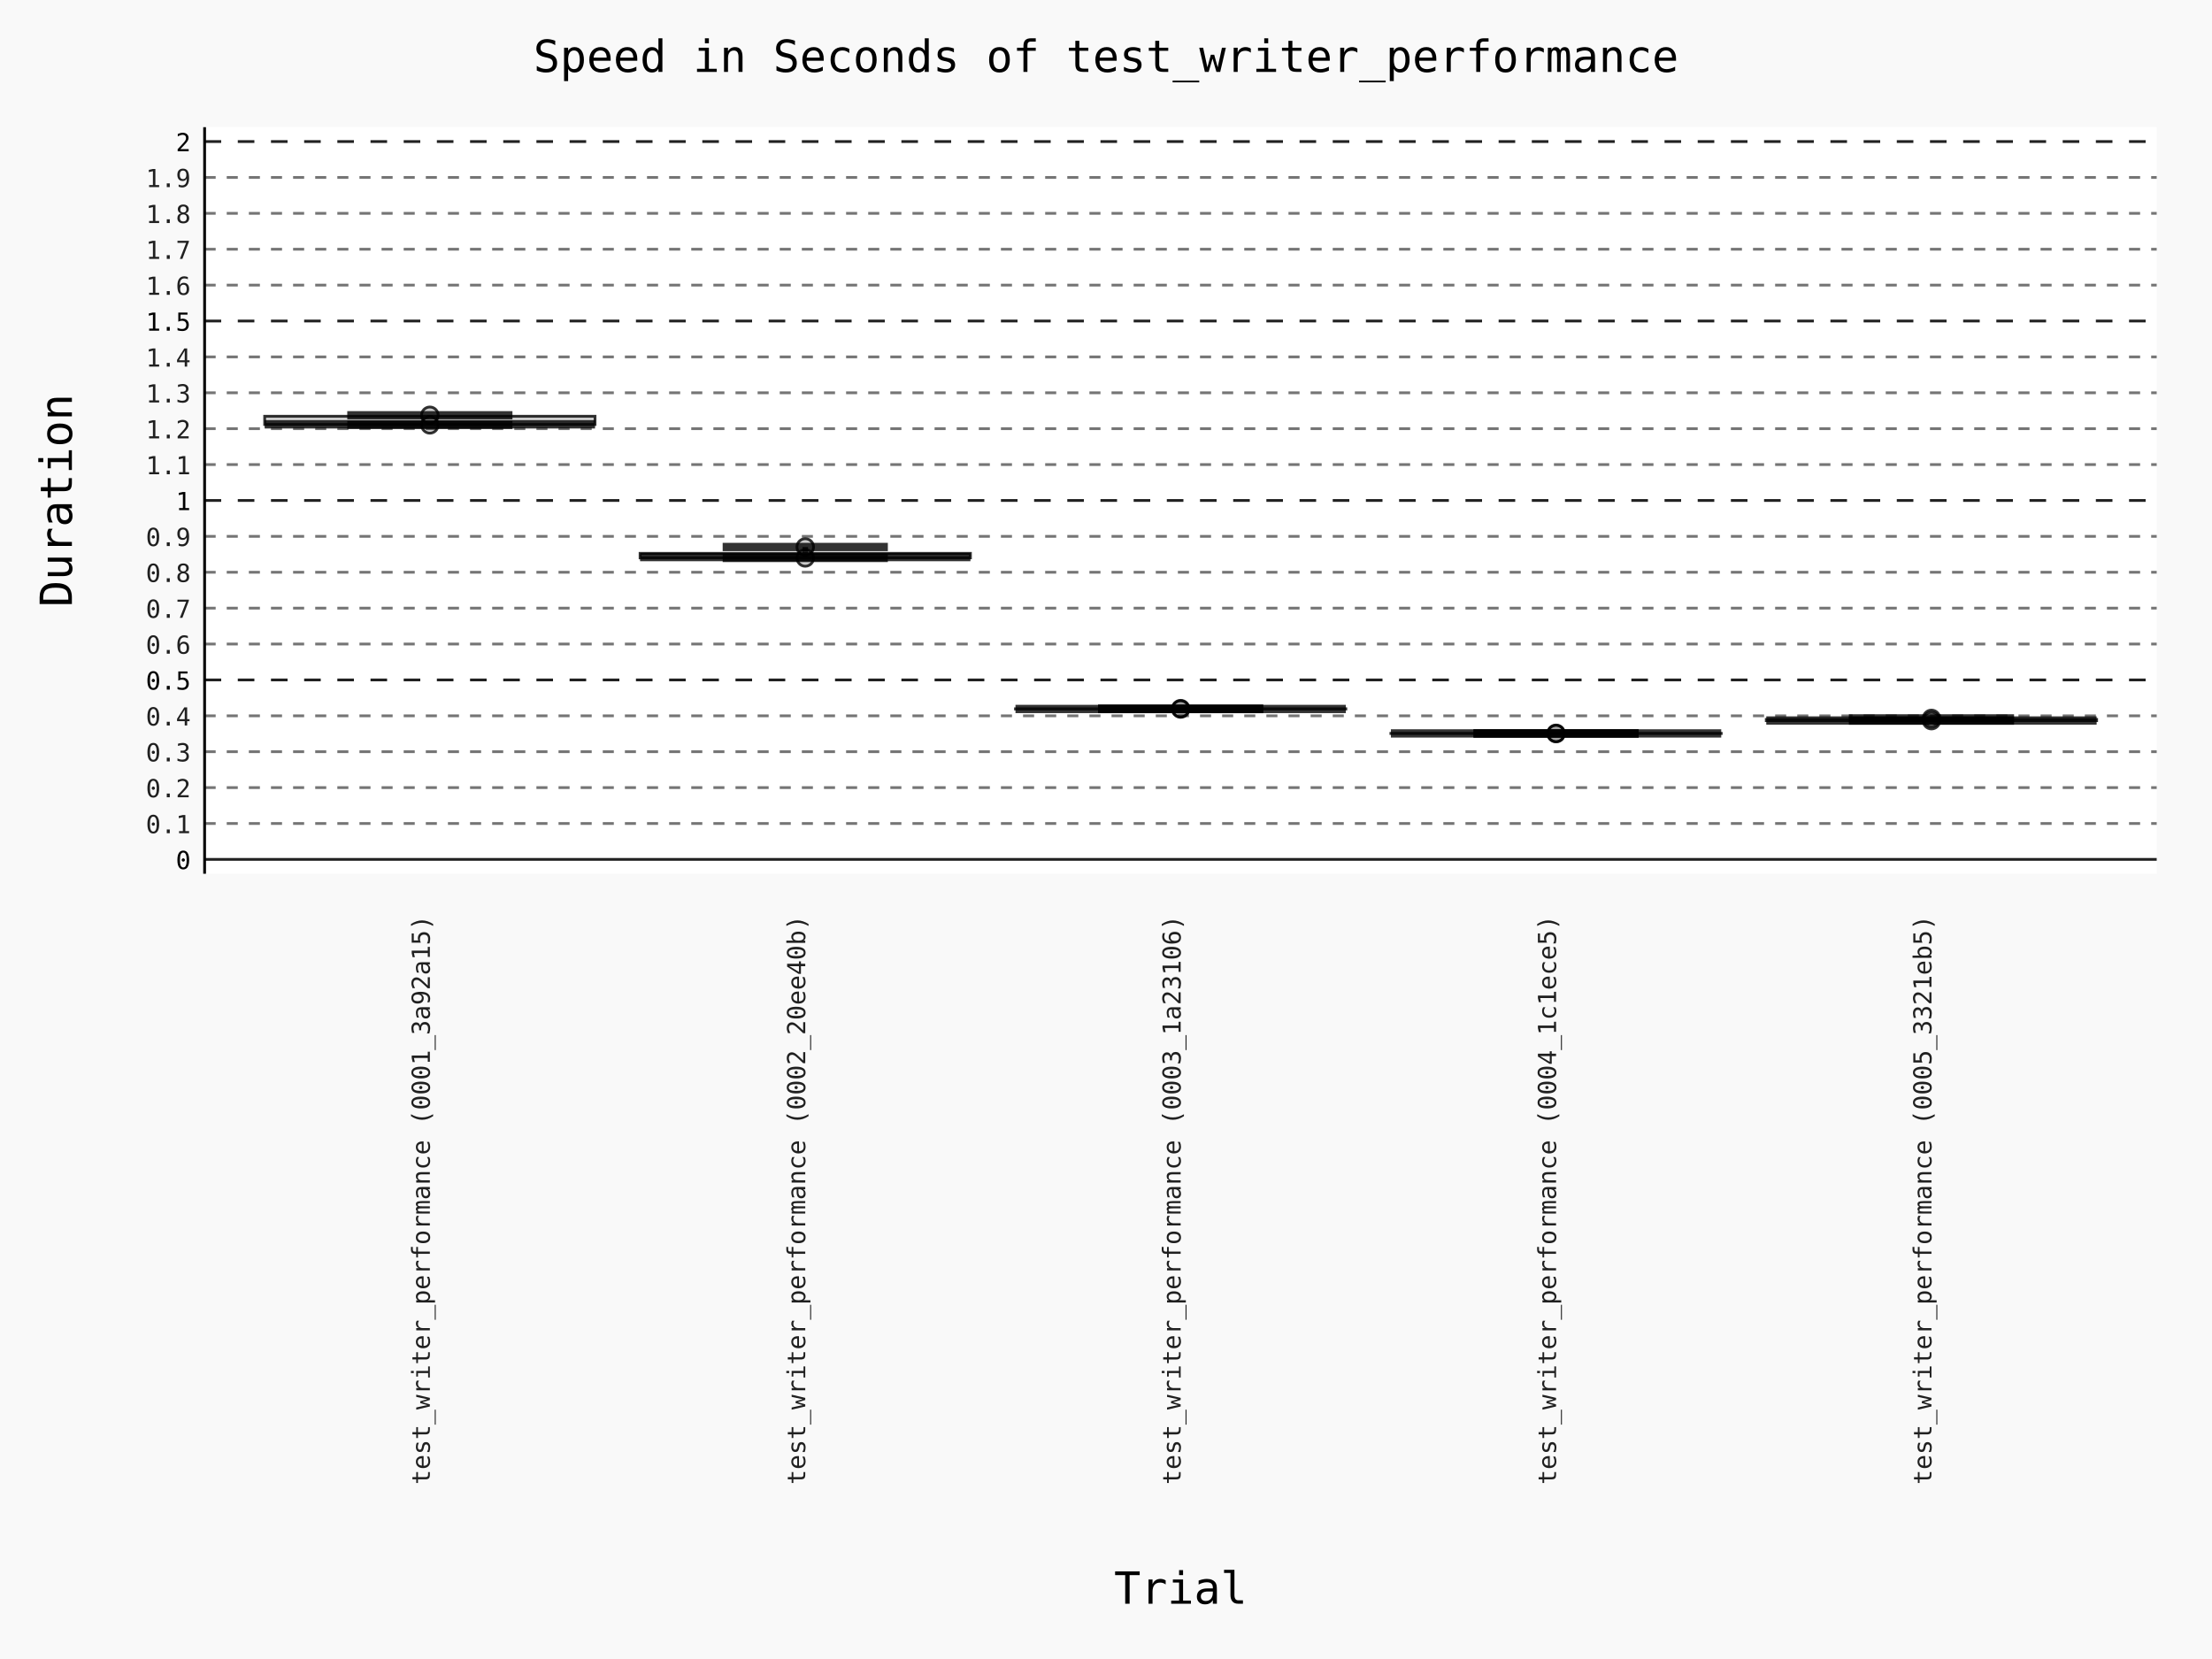
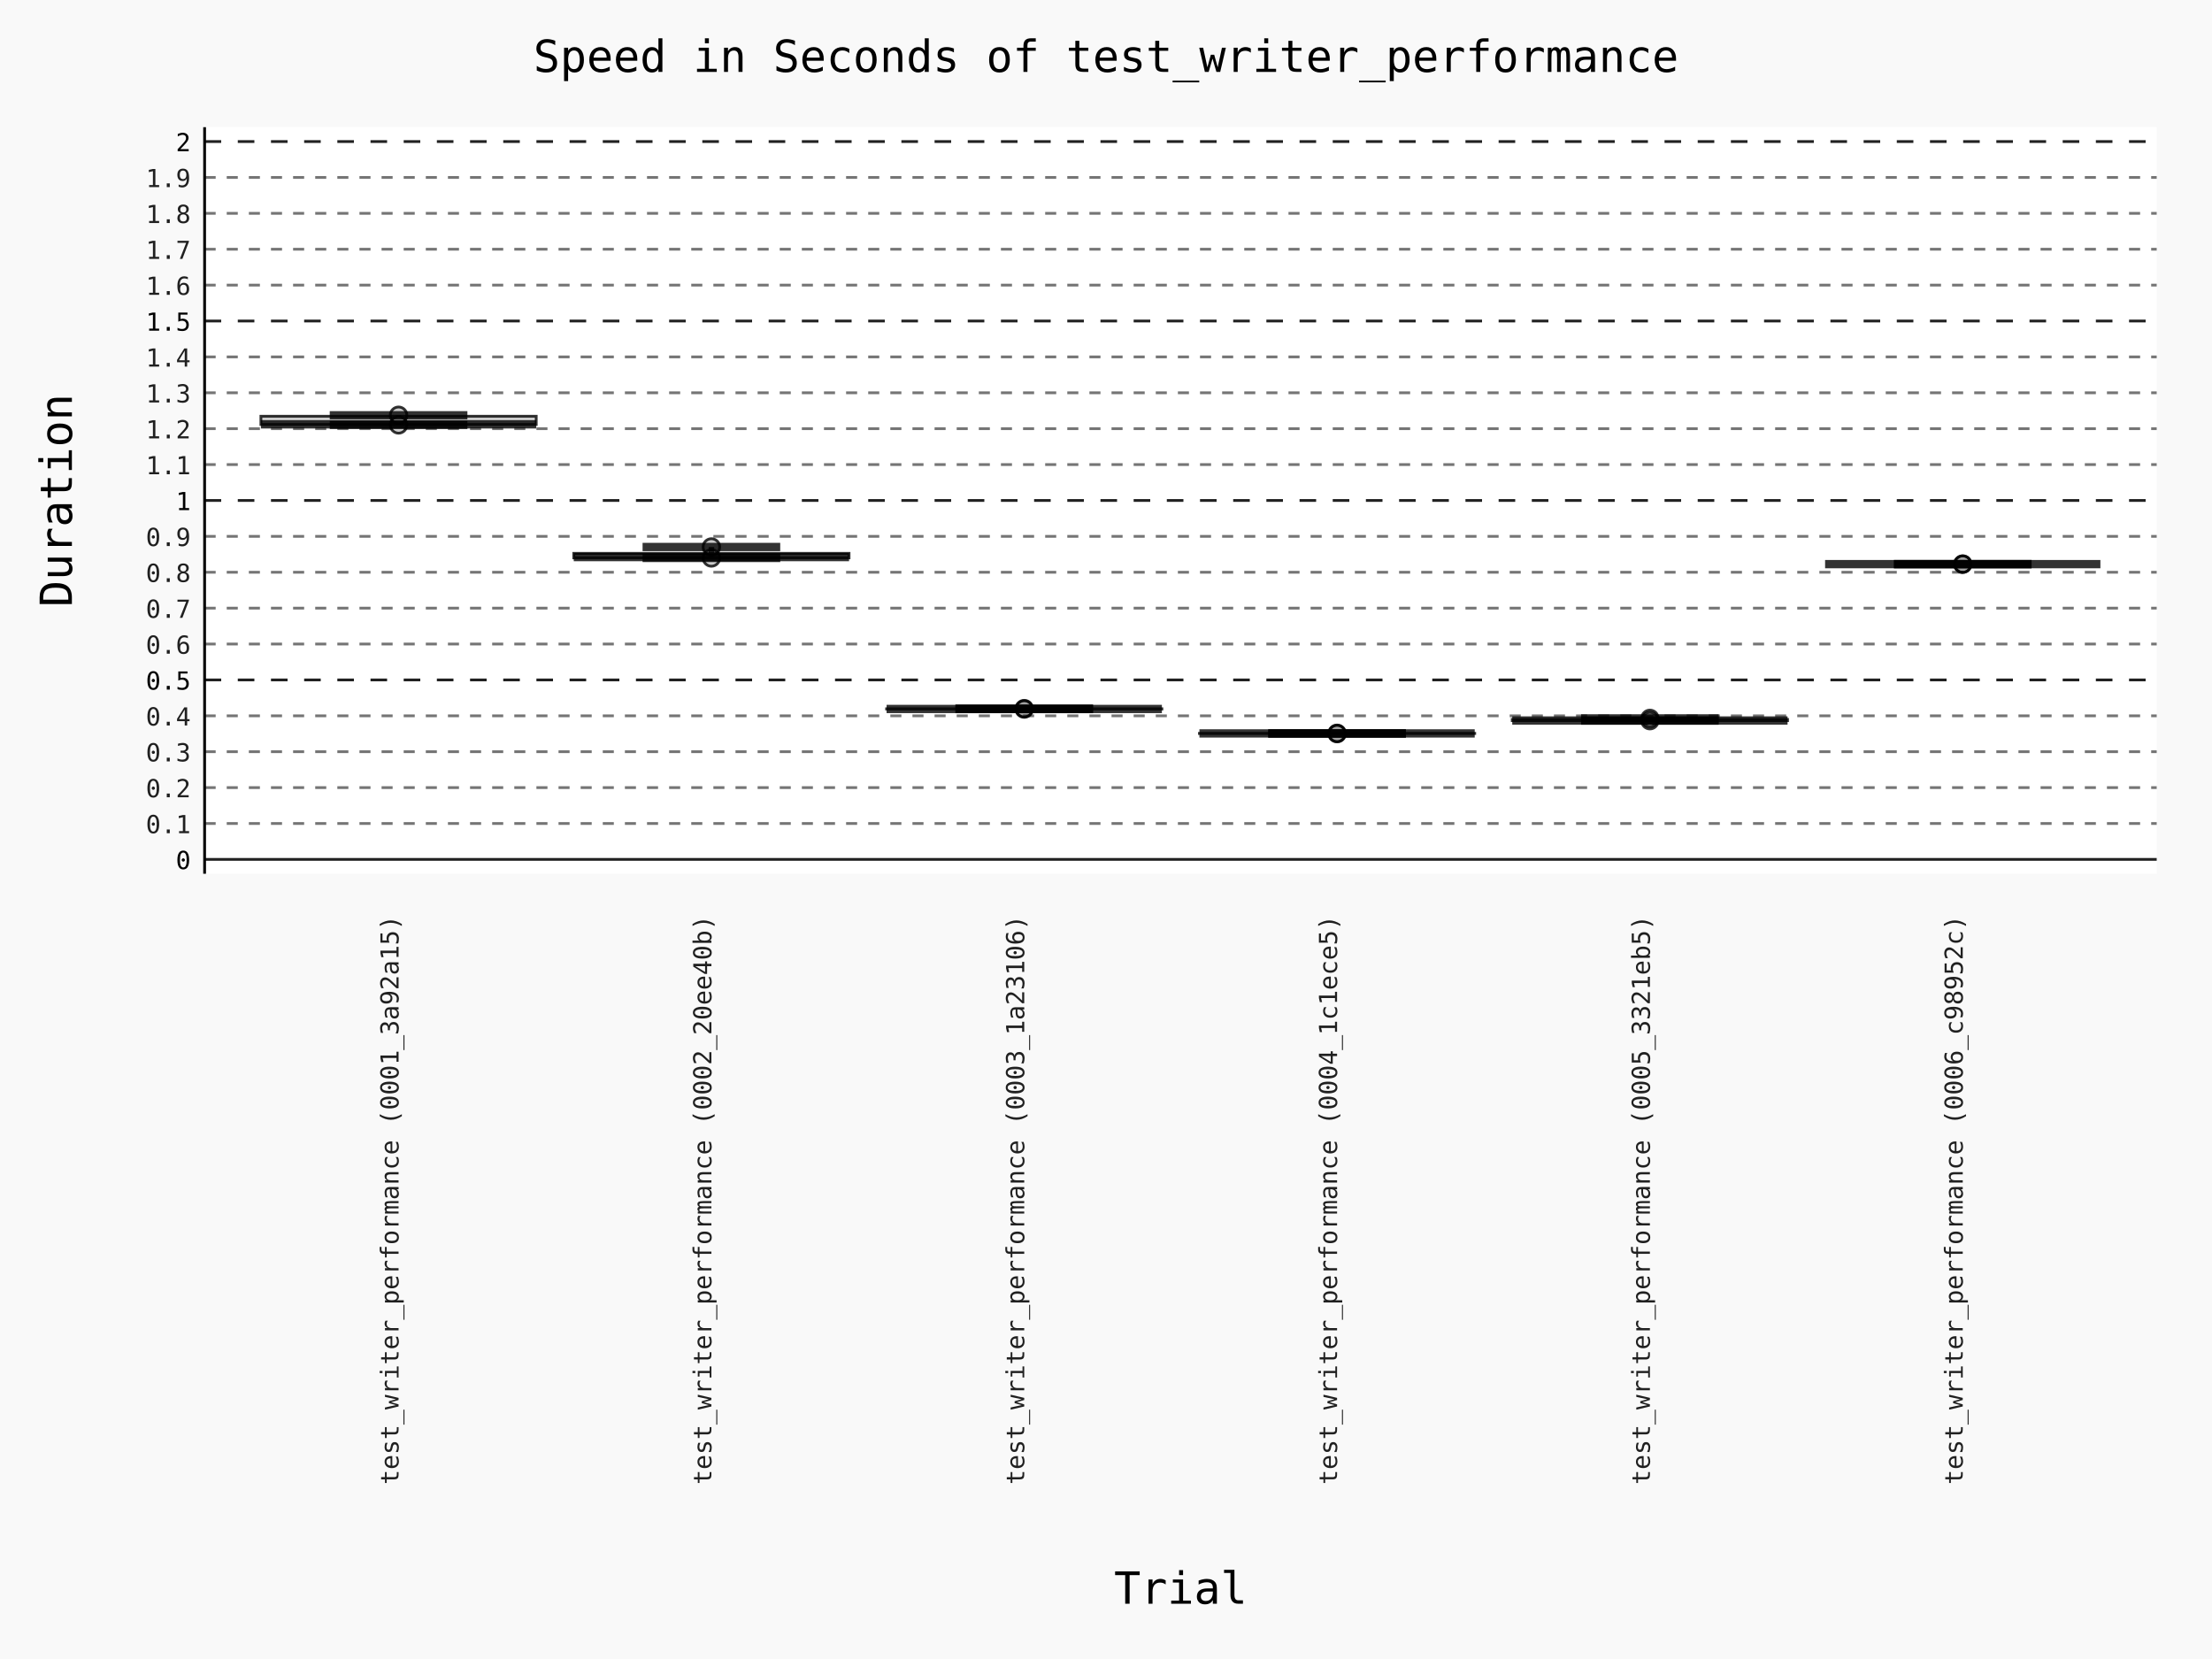
- <svg xmlns="http://www.w3.org/2000/svg" id="chart-f5d93c30-3ee9-4b1e-ab61-b03e4b15481d" class="pygal-chart" viewBox="0 0 800 600">
+ <svg xmlns="http://www.w3.org/2000/svg" id="chart-1d30dcaf-8d50-45ea-a80a-9d3418653deb" class="pygal-chart" viewBox="0 0 800 600">
  <defs>
-     <style type="text/css">#chart-f5d93c30-3ee9-4b1e-ab61-b03e4b15481d{-webkit-user-select:none;-webkit-font-smoothing:antialiased;font-family:Consolas,"Deja Vu Sans Mono","Bitstream Vera Sans Mono","Courier New",monospace}#chart-f5d93c30-3ee9-4b1e-ab61-b03e4b15481d .title{font-family:Consolas,"Deja Vu Sans Mono","Bitstream Vera Sans Mono","Courier New",monospace;font-size:16px}#chart-f5d93c30-3ee9-4b1e-ab61-b03e4b15481d .legends .legend text{font-family:Consolas,"Deja Vu Sans Mono","Bitstream Vera Sans Mono","Courier New",monospace;font-size:14px}#chart-f5d93c30-3ee9-4b1e-ab61-b03e4b15481d .axis text{font-family:Consolas,"Deja Vu Sans Mono","Bitstream Vera Sans Mono","Courier New",monospace;font-size:10px}#chart-f5d93c30-3ee9-4b1e-ab61-b03e4b15481d .axis text.major{font-family:Consolas,"Deja Vu Sans Mono","Bitstream Vera Sans Mono","Courier New",monospace;font-size:10px}#chart-f5d93c30-3ee9-4b1e-ab61-b03e4b15481d .text-overlay text.value{font-family:Consolas,"Deja Vu Sans Mono","Bitstream Vera Sans Mono","Courier New",monospace;font-size:16px}#chart-f5d93c30-3ee9-4b1e-ab61-b03e4b15481d .text-overlay text.label{font-family:Consolas,"Deja Vu Sans Mono","Bitstream Vera Sans Mono","Courier New",monospace;font-size:10px}#chart-f5d93c30-3ee9-4b1e-ab61-b03e4b15481d .tooltip{font-family:Consolas,"Deja Vu Sans Mono","Bitstream Vera Sans Mono","Courier New",monospace;font-size:14px}#chart-f5d93c30-3ee9-4b1e-ab61-b03e4b15481d text.no_data{font-family:Consolas,"Deja Vu Sans Mono","Bitstream Vera Sans Mono","Courier New",monospace;font-size:64px}
- #chart-f5d93c30-3ee9-4b1e-ab61-b03e4b15481d{background-color:rgba(249,249,249,1)}#chart-f5d93c30-3ee9-4b1e-ab61-b03e4b15481d path,#chart-f5d93c30-3ee9-4b1e-ab61-b03e4b15481d line,#chart-f5d93c30-3ee9-4b1e-ab61-b03e4b15481d rect,#chart-f5d93c30-3ee9-4b1e-ab61-b03e4b15481d circle{-webkit-transition:150ms;-moz-transition:150ms;transition:150ms}#chart-f5d93c30-3ee9-4b1e-ab61-b03e4b15481d .graph &gt; .background{fill:rgba(249,249,249,1)}#chart-f5d93c30-3ee9-4b1e-ab61-b03e4b15481d .plot &gt; .background{fill:rgba(255,255,255,1)}#chart-f5d93c30-3ee9-4b1e-ab61-b03e4b15481d .graph{fill:rgba(0,0,0,.87)}#chart-f5d93c30-3ee9-4b1e-ab61-b03e4b15481d text.no_data{fill:rgba(0,0,0,1)}#chart-f5d93c30-3ee9-4b1e-ab61-b03e4b15481d .title{fill:rgba(0,0,0,1)}#chart-f5d93c30-3ee9-4b1e-ab61-b03e4b15481d .legends .legend text{fill:rgba(0,0,0,.87)}#chart-f5d93c30-3ee9-4b1e-ab61-b03e4b15481d .legends .legend:hover text{fill:rgba(0,0,0,1)}#chart-f5d93c30-3ee9-4b1e-ab61-b03e4b15481d .axis .line{stroke:rgba(0,0,0,1)}#chart-f5d93c30-3ee9-4b1e-ab61-b03e4b15481d .axis .guide.line{stroke:rgba(0,0,0,.54)}#chart-f5d93c30-3ee9-4b1e-ab61-b03e4b15481d .axis .major.line{stroke:rgba(0,0,0,.87)}#chart-f5d93c30-3ee9-4b1e-ab61-b03e4b15481d .axis text.major{fill:rgba(0,0,0,1)}#chart-f5d93c30-3ee9-4b1e-ab61-b03e4b15481d .axis.y .guides:hover .guide.line,#chart-f5d93c30-3ee9-4b1e-ab61-b03e4b15481d .line-graph .axis.x .guides:hover .guide.line,#chart-f5d93c30-3ee9-4b1e-ab61-b03e4b15481d .stackedline-graph .axis.x .guides:hover .guide.line,#chart-f5d93c30-3ee9-4b1e-ab61-b03e4b15481d .xy-graph .axis.x .guides:hover .guide.line{stroke:rgba(0,0,0,1)}#chart-f5d93c30-3ee9-4b1e-ab61-b03e4b15481d .axis .guides:hover text{fill:rgba(0,0,0,1)}#chart-f5d93c30-3ee9-4b1e-ab61-b03e4b15481d .reactive{fill-opacity:.7;stroke-opacity:.8}#chart-f5d93c30-3ee9-4b1e-ab61-b03e4b15481d .ci{stroke:rgba(0,0,0,.87)}#chart-f5d93c30-3ee9-4b1e-ab61-b03e4b15481d .reactive.active,#chart-f5d93c30-3ee9-4b1e-ab61-b03e4b15481d .active .reactive{fill-opacity:.8;stroke-opacity:.9;stroke-width:4}#chart-f5d93c30-3ee9-4b1e-ab61-b03e4b15481d .ci .reactive.active{stroke-width:1.5}#chart-f5d93c30-3ee9-4b1e-ab61-b03e4b15481d .series text{fill:rgba(0,0,0,1)}#chart-f5d93c30-3ee9-4b1e-ab61-b03e4b15481d .tooltip rect{fill:rgba(255,255,255,1);stroke:rgba(0,0,0,1);-webkit-transition:opacity 150ms;-moz-transition:opacity 150ms;transition:opacity 150ms}#chart-f5d93c30-3ee9-4b1e-ab61-b03e4b15481d .tooltip .label{fill:rgba(0,0,0,.87)}#chart-f5d93c30-3ee9-4b1e-ab61-b03e4b15481d .tooltip .label{fill:rgba(0,0,0,.87)}#chart-f5d93c30-3ee9-4b1e-ab61-b03e4b15481d .tooltip .legend{font-size:.8em;fill:rgba(0,0,0,.54)}#chart-f5d93c30-3ee9-4b1e-ab61-b03e4b15481d .tooltip .x_label{font-size:.6em;fill:rgba(0,0,0,1)}#chart-f5d93c30-3ee9-4b1e-ab61-b03e4b15481d .tooltip .xlink{font-size:.5em;text-decoration:underline}#chart-f5d93c30-3ee9-4b1e-ab61-b03e4b15481d .tooltip .value{font-size:1.5em}#chart-f5d93c30-3ee9-4b1e-ab61-b03e4b15481d .bound{font-size:.5em}#chart-f5d93c30-3ee9-4b1e-ab61-b03e4b15481d .max-value{font-size:.75em;fill:rgba(0,0,0,.54)}#chart-f5d93c30-3ee9-4b1e-ab61-b03e4b15481d .map-element{fill:rgba(255,255,255,1);stroke:rgba(0,0,0,.54) !important}#chart-f5d93c30-3ee9-4b1e-ab61-b03e4b15481d .map-element .reactive{fill-opacity:inherit;stroke-opacity:inherit}#chart-f5d93c30-3ee9-4b1e-ab61-b03e4b15481d .color-0,#chart-f5d93c30-3ee9-4b1e-ab61-b03e4b15481d .color-0 a:visited{stroke:#000000;fill:#000000}#chart-f5d93c30-3ee9-4b1e-ab61-b03e4b15481d .color-1,#chart-f5d93c30-3ee9-4b1e-ab61-b03e4b15481d .color-1 a:visited{stroke:#000000;fill:#000000}#chart-f5d93c30-3ee9-4b1e-ab61-b03e4b15481d .color-2,#chart-f5d93c30-3ee9-4b1e-ab61-b03e4b15481d .color-2 a:visited{stroke:#000000;fill:#000000}#chart-f5d93c30-3ee9-4b1e-ab61-b03e4b15481d .color-3,#chart-f5d93c30-3ee9-4b1e-ab61-b03e4b15481d .color-3 a:visited{stroke:#000000;fill:#000000}#chart-f5d93c30-3ee9-4b1e-ab61-b03e4b15481d .color-4,#chart-f5d93c30-3ee9-4b1e-ab61-b03e4b15481d .color-4 a:visited{stroke:#000000;fill:#000000}#chart-f5d93c30-3ee9-4b1e-ab61-b03e4b15481d .text-overlay .color-0 text{fill:white}#chart-f5d93c30-3ee9-4b1e-ab61-b03e4b15481d .text-overlay .color-1 text{fill:white}#chart-f5d93c30-3ee9-4b1e-ab61-b03e4b15481d .text-overlay .color-2 text{fill:white}#chart-f5d93c30-3ee9-4b1e-ab61-b03e4b15481d .text-overlay .color-3 text{fill:white}#chart-f5d93c30-3ee9-4b1e-ab61-b03e4b15481d .text-overlay .color-4 text{fill:white}
- #chart-f5d93c30-3ee9-4b1e-ab61-b03e4b15481d text.no_data{text-anchor:middle}#chart-f5d93c30-3ee9-4b1e-ab61-b03e4b15481d .guide.line{fill:none}#chart-f5d93c30-3ee9-4b1e-ab61-b03e4b15481d .centered{text-anchor:middle}#chart-f5d93c30-3ee9-4b1e-ab61-b03e4b15481d .title{text-anchor:middle}#chart-f5d93c30-3ee9-4b1e-ab61-b03e4b15481d .legends .legend text{fill-opacity:1}#chart-f5d93c30-3ee9-4b1e-ab61-b03e4b15481d .axis.x text{text-anchor:middle}#chart-f5d93c30-3ee9-4b1e-ab61-b03e4b15481d .axis.x:not(.web) text[transform]{text-anchor:start}#chart-f5d93c30-3ee9-4b1e-ab61-b03e4b15481d .axis.x:not(.web) text[transform].backwards{text-anchor:end}#chart-f5d93c30-3ee9-4b1e-ab61-b03e4b15481d .axis.y text{text-anchor:end}#chart-f5d93c30-3ee9-4b1e-ab61-b03e4b15481d .axis.y text[transform].backwards{text-anchor:start}#chart-f5d93c30-3ee9-4b1e-ab61-b03e4b15481d .axis.y2 text{text-anchor:start}#chart-f5d93c30-3ee9-4b1e-ab61-b03e4b15481d .axis.y2 text[transform].backwards{text-anchor:end}#chart-f5d93c30-3ee9-4b1e-ab61-b03e4b15481d .axis .guide.line{stroke-dasharray:4,4}#chart-f5d93c30-3ee9-4b1e-ab61-b03e4b15481d .axis .major.guide.line{stroke-dasharray:6,6}#chart-f5d93c30-3ee9-4b1e-ab61-b03e4b15481d .horizontal .axis.y .guide.line,#chart-f5d93c30-3ee9-4b1e-ab61-b03e4b15481d .horizontal .axis.y2 .guide.line,#chart-f5d93c30-3ee9-4b1e-ab61-b03e4b15481d .vertical .axis.x .guide.line{opacity:0}#chart-f5d93c30-3ee9-4b1e-ab61-b03e4b15481d .horizontal .axis.always_show .guide.line,#chart-f5d93c30-3ee9-4b1e-ab61-b03e4b15481d .vertical .axis.always_show .guide.line{opacity:1 !important}#chart-f5d93c30-3ee9-4b1e-ab61-b03e4b15481d .axis.y .guides:hover .guide.line,#chart-f5d93c30-3ee9-4b1e-ab61-b03e4b15481d .axis.y2 .guides:hover .guide.line,#chart-f5d93c30-3ee9-4b1e-ab61-b03e4b15481d .axis.x .guides:hover .guide.line{opacity:1}#chart-f5d93c30-3ee9-4b1e-ab61-b03e4b15481d .axis .guides:hover text{opacity:1}#chart-f5d93c30-3ee9-4b1e-ab61-b03e4b15481d .nofill{fill:none}#chart-f5d93c30-3ee9-4b1e-ab61-b03e4b15481d .subtle-fill{fill-opacity:.2}#chart-f5d93c30-3ee9-4b1e-ab61-b03e4b15481d .dot{stroke-width:1px;fill-opacity:1}#chart-f5d93c30-3ee9-4b1e-ab61-b03e4b15481d .dot.active{stroke-width:5px}#chart-f5d93c30-3ee9-4b1e-ab61-b03e4b15481d .dot.negative{fill:transparent}#chart-f5d93c30-3ee9-4b1e-ab61-b03e4b15481d text,#chart-f5d93c30-3ee9-4b1e-ab61-b03e4b15481d tspan{stroke:none !important}#chart-f5d93c30-3ee9-4b1e-ab61-b03e4b15481d .series text.active{opacity:1}#chart-f5d93c30-3ee9-4b1e-ab61-b03e4b15481d .tooltip rect{fill-opacity:.95;stroke-width:.5}#chart-f5d93c30-3ee9-4b1e-ab61-b03e4b15481d .tooltip text{fill-opacity:1}#chart-f5d93c30-3ee9-4b1e-ab61-b03e4b15481d .showable{visibility:hidden}#chart-f5d93c30-3ee9-4b1e-ab61-b03e4b15481d .showable.shown{visibility:visible}#chart-f5d93c30-3ee9-4b1e-ab61-b03e4b15481d .gauge-background{fill:rgba(229,229,229,1);stroke:none}#chart-f5d93c30-3ee9-4b1e-ab61-b03e4b15481d .bg-lines{stroke:rgba(249,249,249,1);stroke-width:2px}
+     <style type="text/css">#chart-1d30dcaf-8d50-45ea-a80a-9d3418653deb{-webkit-user-select:none;-webkit-font-smoothing:antialiased;font-family:Consolas,"Deja Vu Sans Mono","Bitstream Vera Sans Mono","Courier New",monospace}#chart-1d30dcaf-8d50-45ea-a80a-9d3418653deb .title{font-family:Consolas,"Deja Vu Sans Mono","Bitstream Vera Sans Mono","Courier New",monospace;font-size:16px}#chart-1d30dcaf-8d50-45ea-a80a-9d3418653deb .legends .legend text{font-family:Consolas,"Deja Vu Sans Mono","Bitstream Vera Sans Mono","Courier New",monospace;font-size:14px}#chart-1d30dcaf-8d50-45ea-a80a-9d3418653deb .axis text{font-family:Consolas,"Deja Vu Sans Mono","Bitstream Vera Sans Mono","Courier New",monospace;font-size:10px}#chart-1d30dcaf-8d50-45ea-a80a-9d3418653deb .axis text.major{font-family:Consolas,"Deja Vu Sans Mono","Bitstream Vera Sans Mono","Courier New",monospace;font-size:10px}#chart-1d30dcaf-8d50-45ea-a80a-9d3418653deb .text-overlay text.value{font-family:Consolas,"Deja Vu Sans Mono","Bitstream Vera Sans Mono","Courier New",monospace;font-size:16px}#chart-1d30dcaf-8d50-45ea-a80a-9d3418653deb .text-overlay text.label{font-family:Consolas,"Deja Vu Sans Mono","Bitstream Vera Sans Mono","Courier New",monospace;font-size:10px}#chart-1d30dcaf-8d50-45ea-a80a-9d3418653deb .tooltip{font-family:Consolas,"Deja Vu Sans Mono","Bitstream Vera Sans Mono","Courier New",monospace;font-size:14px}#chart-1d30dcaf-8d50-45ea-a80a-9d3418653deb text.no_data{font-family:Consolas,"Deja Vu Sans Mono","Bitstream Vera Sans Mono","Courier New",monospace;font-size:64px}
+ #chart-1d30dcaf-8d50-45ea-a80a-9d3418653deb{background-color:rgba(249,249,249,1)}#chart-1d30dcaf-8d50-45ea-a80a-9d3418653deb path,#chart-1d30dcaf-8d50-45ea-a80a-9d3418653deb line,#chart-1d30dcaf-8d50-45ea-a80a-9d3418653deb rect,#chart-1d30dcaf-8d50-45ea-a80a-9d3418653deb circle{-webkit-transition:150ms;-moz-transition:150ms;transition:150ms}#chart-1d30dcaf-8d50-45ea-a80a-9d3418653deb .graph &gt; .background{fill:rgba(249,249,249,1)}#chart-1d30dcaf-8d50-45ea-a80a-9d3418653deb .plot &gt; .background{fill:rgba(255,255,255,1)}#chart-1d30dcaf-8d50-45ea-a80a-9d3418653deb .graph{fill:rgba(0,0,0,.87)}#chart-1d30dcaf-8d50-45ea-a80a-9d3418653deb text.no_data{fill:rgba(0,0,0,1)}#chart-1d30dcaf-8d50-45ea-a80a-9d3418653deb .title{fill:rgba(0,0,0,1)}#chart-1d30dcaf-8d50-45ea-a80a-9d3418653deb .legends .legend text{fill:rgba(0,0,0,.87)}#chart-1d30dcaf-8d50-45ea-a80a-9d3418653deb .legends .legend:hover text{fill:rgba(0,0,0,1)}#chart-1d30dcaf-8d50-45ea-a80a-9d3418653deb .axis .line{stroke:rgba(0,0,0,1)}#chart-1d30dcaf-8d50-45ea-a80a-9d3418653deb .axis .guide.line{stroke:rgba(0,0,0,.54)}#chart-1d30dcaf-8d50-45ea-a80a-9d3418653deb .axis .major.line{stroke:rgba(0,0,0,.87)}#chart-1d30dcaf-8d50-45ea-a80a-9d3418653deb .axis text.major{fill:rgba(0,0,0,1)}#chart-1d30dcaf-8d50-45ea-a80a-9d3418653deb .axis.y .guides:hover .guide.line,#chart-1d30dcaf-8d50-45ea-a80a-9d3418653deb .line-graph .axis.x .guides:hover .guide.line,#chart-1d30dcaf-8d50-45ea-a80a-9d3418653deb .stackedline-graph .axis.x .guides:hover .guide.line,#chart-1d30dcaf-8d50-45ea-a80a-9d3418653deb .xy-graph .axis.x .guides:hover .guide.line{stroke:rgba(0,0,0,1)}#chart-1d30dcaf-8d50-45ea-a80a-9d3418653deb .axis .guides:hover text{fill:rgba(0,0,0,1)}#chart-1d30dcaf-8d50-45ea-a80a-9d3418653deb .reactive{fill-opacity:.7;stroke-opacity:.8}#chart-1d30dcaf-8d50-45ea-a80a-9d3418653deb .ci{stroke:rgba(0,0,0,.87)}#chart-1d30dcaf-8d50-45ea-a80a-9d3418653deb .reactive.active,#chart-1d30dcaf-8d50-45ea-a80a-9d3418653deb .active .reactive{fill-opacity:.8;stroke-opacity:.9;stroke-width:4}#chart-1d30dcaf-8d50-45ea-a80a-9d3418653deb .ci .reactive.active{stroke-width:1.5}#chart-1d30dcaf-8d50-45ea-a80a-9d3418653deb .series text{fill:rgba(0,0,0,1)}#chart-1d30dcaf-8d50-45ea-a80a-9d3418653deb .tooltip rect{fill:rgba(255,255,255,1);stroke:rgba(0,0,0,1);-webkit-transition:opacity 150ms;-moz-transition:opacity 150ms;transition:opacity 150ms}#chart-1d30dcaf-8d50-45ea-a80a-9d3418653deb .tooltip .label{fill:rgba(0,0,0,.87)}#chart-1d30dcaf-8d50-45ea-a80a-9d3418653deb .tooltip .label{fill:rgba(0,0,0,.87)}#chart-1d30dcaf-8d50-45ea-a80a-9d3418653deb .tooltip .legend{font-size:.8em;fill:rgba(0,0,0,.54)}#chart-1d30dcaf-8d50-45ea-a80a-9d3418653deb .tooltip .x_label{font-size:.6em;fill:rgba(0,0,0,1)}#chart-1d30dcaf-8d50-45ea-a80a-9d3418653deb .tooltip .xlink{font-size:.5em;text-decoration:underline}#chart-1d30dcaf-8d50-45ea-a80a-9d3418653deb .tooltip .value{font-size:1.5em}#chart-1d30dcaf-8d50-45ea-a80a-9d3418653deb .bound{font-size:.5em}#chart-1d30dcaf-8d50-45ea-a80a-9d3418653deb .max-value{font-size:.75em;fill:rgba(0,0,0,.54)}#chart-1d30dcaf-8d50-45ea-a80a-9d3418653deb .map-element{fill:rgba(255,255,255,1);stroke:rgba(0,0,0,.54) !important}#chart-1d30dcaf-8d50-45ea-a80a-9d3418653deb .map-element .reactive{fill-opacity:inherit;stroke-opacity:inherit}#chart-1d30dcaf-8d50-45ea-a80a-9d3418653deb .color-0,#chart-1d30dcaf-8d50-45ea-a80a-9d3418653deb .color-0 a:visited{stroke:#000000;fill:#000000}#chart-1d30dcaf-8d50-45ea-a80a-9d3418653deb .color-1,#chart-1d30dcaf-8d50-45ea-a80a-9d3418653deb .color-1 a:visited{stroke:#000000;fill:#000000}#chart-1d30dcaf-8d50-45ea-a80a-9d3418653deb .color-2,#chart-1d30dcaf-8d50-45ea-a80a-9d3418653deb .color-2 a:visited{stroke:#000000;fill:#000000}#chart-1d30dcaf-8d50-45ea-a80a-9d3418653deb .color-3,#chart-1d30dcaf-8d50-45ea-a80a-9d3418653deb .color-3 a:visited{stroke:#000000;fill:#000000}#chart-1d30dcaf-8d50-45ea-a80a-9d3418653deb .color-4,#chart-1d30dcaf-8d50-45ea-a80a-9d3418653deb .color-4 a:visited{stroke:#000000;fill:#000000}#chart-1d30dcaf-8d50-45ea-a80a-9d3418653deb .color-5,#chart-1d30dcaf-8d50-45ea-a80a-9d3418653deb .color-5 a:visited{stroke:#000000;fill:#000000}#chart-1d30dcaf-8d50-45ea-a80a-9d3418653deb .text-overlay .color-0 text{fill:white}#chart-1d30dcaf-8d50-45ea-a80a-9d3418653deb .text-overlay .color-1 text{fill:white}#chart-1d30dcaf-8d50-45ea-a80a-9d3418653deb .text-overlay .color-2 text{fill:white}#chart-1d30dcaf-8d50-45ea-a80a-9d3418653deb .text-overlay .color-3 text{fill:white}#chart-1d30dcaf-8d50-45ea-a80a-9d3418653deb .text-overlay .color-4 text{fill:white}#chart-1d30dcaf-8d50-45ea-a80a-9d3418653deb .text-overlay .color-5 text{fill:white}
+ #chart-1d30dcaf-8d50-45ea-a80a-9d3418653deb text.no_data{text-anchor:middle}#chart-1d30dcaf-8d50-45ea-a80a-9d3418653deb .guide.line{fill:none}#chart-1d30dcaf-8d50-45ea-a80a-9d3418653deb .centered{text-anchor:middle}#chart-1d30dcaf-8d50-45ea-a80a-9d3418653deb .title{text-anchor:middle}#chart-1d30dcaf-8d50-45ea-a80a-9d3418653deb .legends .legend text{fill-opacity:1}#chart-1d30dcaf-8d50-45ea-a80a-9d3418653deb .axis.x text{text-anchor:middle}#chart-1d30dcaf-8d50-45ea-a80a-9d3418653deb .axis.x:not(.web) text[transform]{text-anchor:start}#chart-1d30dcaf-8d50-45ea-a80a-9d3418653deb .axis.x:not(.web) text[transform].backwards{text-anchor:end}#chart-1d30dcaf-8d50-45ea-a80a-9d3418653deb .axis.y text{text-anchor:end}#chart-1d30dcaf-8d50-45ea-a80a-9d3418653deb .axis.y text[transform].backwards{text-anchor:start}#chart-1d30dcaf-8d50-45ea-a80a-9d3418653deb .axis.y2 text{text-anchor:start}#chart-1d30dcaf-8d50-45ea-a80a-9d3418653deb .axis.y2 text[transform].backwards{text-anchor:end}#chart-1d30dcaf-8d50-45ea-a80a-9d3418653deb .axis .guide.line{stroke-dasharray:4,4}#chart-1d30dcaf-8d50-45ea-a80a-9d3418653deb .axis .major.guide.line{stroke-dasharray:6,6}#chart-1d30dcaf-8d50-45ea-a80a-9d3418653deb .horizontal .axis.y .guide.line,#chart-1d30dcaf-8d50-45ea-a80a-9d3418653deb .horizontal .axis.y2 .guide.line,#chart-1d30dcaf-8d50-45ea-a80a-9d3418653deb .vertical .axis.x .guide.line{opacity:0}#chart-1d30dcaf-8d50-45ea-a80a-9d3418653deb .horizontal .axis.always_show .guide.line,#chart-1d30dcaf-8d50-45ea-a80a-9d3418653deb .vertical .axis.always_show .guide.line{opacity:1 !important}#chart-1d30dcaf-8d50-45ea-a80a-9d3418653deb .axis.y .guides:hover .guide.line,#chart-1d30dcaf-8d50-45ea-a80a-9d3418653deb .axis.y2 .guides:hover .guide.line,#chart-1d30dcaf-8d50-45ea-a80a-9d3418653deb .axis.x .guides:hover .guide.line{opacity:1}#chart-1d30dcaf-8d50-45ea-a80a-9d3418653deb .axis .guides:hover text{opacity:1}#chart-1d30dcaf-8d50-45ea-a80a-9d3418653deb .nofill{fill:none}#chart-1d30dcaf-8d50-45ea-a80a-9d3418653deb .subtle-fill{fill-opacity:.2}#chart-1d30dcaf-8d50-45ea-a80a-9d3418653deb .dot{stroke-width:1px;fill-opacity:1}#chart-1d30dcaf-8d50-45ea-a80a-9d3418653deb .dot.active{stroke-width:5px}#chart-1d30dcaf-8d50-45ea-a80a-9d3418653deb .dot.negative{fill:transparent}#chart-1d30dcaf-8d50-45ea-a80a-9d3418653deb text,#chart-1d30dcaf-8d50-45ea-a80a-9d3418653deb tspan{stroke:none !important}#chart-1d30dcaf-8d50-45ea-a80a-9d3418653deb .series text.active{opacity:1}#chart-1d30dcaf-8d50-45ea-a80a-9d3418653deb .tooltip rect{fill-opacity:.95;stroke-width:.5}#chart-1d30dcaf-8d50-45ea-a80a-9d3418653deb .tooltip text{fill-opacity:1}#chart-1d30dcaf-8d50-45ea-a80a-9d3418653deb .showable{visibility:hidden}#chart-1d30dcaf-8d50-45ea-a80a-9d3418653deb .showable.shown{visibility:visible}#chart-1d30dcaf-8d50-45ea-a80a-9d3418653deb .gauge-background{fill:rgba(229,229,229,1);stroke:none}#chart-1d30dcaf-8d50-45ea-a80a-9d3418653deb .bg-lines{stroke:rgba(249,249,249,1);stroke-width:2px}
.tooltip .value{font-size:1em !important}.axis text{font-size:9px !important}</style>
  </defs>
  <g class="graph custombox-graph vertical">
    <rect x="0" y="0" width="800" height="600" class="background" />
    <g transform="translate(74, 46)" class="plot">
      <rect x="0" y="0" width="706.0" height="270.0" class="background" />
      <g class="axis y always_show">
        <g class="guides">
          <path d="M0 264.808 h706" class="axis major line" />
          <text x="-5" y="268.308" class="major">0</text>
        </g>
        <g class="guides">
          <path d="M0 251.827 h706" class="guide line" />
          <text x="-5" y="255.327" class="">0.1</text>
        </g>
        <g class="guides">
          <path d="M0 238.846 h706" class="guide line" />
          <text x="-5" y="242.346" class="">0.2</text>
        </g>
        <g class="guides">
          <path d="M0 225.865 h706" class="guide line" />
          <text x="-5" y="229.365" class="">0.3</text>
        </g>
        <g class="guides">
          <path d="M0 212.885 h706" class="guide line" />
          <text x="-5" y="216.385" class="">0.4</text>
        </g>
        <g class="guides">
          <path d="M0 199.904 h706" class="major guide line" />
          <text x="-5" y="203.404" class="major">0.5</text>
        </g>
        <g class="guides">
          <path d="M0 186.923 h706" class="guide line" />
          <text x="-5" y="190.423" class="">0.6</text>
        </g>
        <g class="guides">
          <path d="M0 173.942 h706" class="guide line" />
          <text x="-5" y="177.442" class="">0.7</text>
        </g>
        <g class="guides">
          <path d="M0 160.962 h706" class="guide line" />
          <text x="-5" y="164.462" class="">0.8</text>
        </g>
        <g class="guides">
          <path d="M0 147.981 h706" class="guide line" />
          <text x="-5" y="151.481" class="">0.9</text>
        </g>
        <g class="guides">
          <path d="M0 135 h706" class="major guide line" />
          <text x="-5" y="138.5" class="major">1</text>
        </g>
        <g class="guides">
          <path d="M0 122.019 h706" class="guide line" />
          <text x="-5" y="125.519" class="">1.1</text>
        </g>
        <g class="guides">
          <path d="M0 109.038 h706" class="guide line" />
          <text x="-5" y="112.538" class="">1.2</text>
        </g>
        <g class="guides">
          <path d="M0 96.058 h706" class="guide line" />
          <text x="-5" y="99.558" class="">1.3</text>
        </g>
        <g class="guides">
          <path d="M0 83.077 h706" class="guide line" />
          <text x="-5" y="86.577" class="">1.4</text>
        </g>
        <g class="guides">
          <path d="M0 70.096 h706" class="major guide line" />
          <text x="-5" y="73.596" class="major">1.5</text>
        </g>
        <g class="guides">
          <path d="M0 57.115 h706" class="guide line" />
          <text x="-5" y="60.615" class="">1.6</text>
        </g>
        <g class="guides">
          <path d="M0 44.135 h706" class="guide line" />
          <text x="-5" y="47.635" class="">1.7</text>
        </g>
        <g class="guides">
          <path d="M0 31.154 h706" class="guide line" />
          <text x="-5" y="34.654" class="">1.8</text>
        </g>
        <g class="guides">
          <path d="M0 18.173 h706" class="guide line" />
          <text x="-5" y="21.673" class="">1.9</text>
        </g>
        <g class="guides">
          <path d="M0 5.192 h706" class="major guide line" />
          <text x="-5" y="8.692" class="major">2</text>
        </g>
      </g>
      <g class="axis x">
        <path d="M0 0 v270" class="line" />
        <g class="guides">
-           <path d="M81.462 0 v270" class="guide line" />
-           <text x="81.462" y="285.0" class="backwards" transform="rotate(270 81.46154 285)">test_writer_performance (0001_3a92a15)</text>
-         </g>
-         <g class="guides">
-           <path d="M217.231 0 v270" class="guide line" />
-           <text x="217.231" y="285.0" class="backwards" transform="rotate(270 217.2308 285)">test_writer_performance (0002_20ee40b)</text>
-         </g>
-         <g class="guides">
-           <path d="M353 0 v270" class="guide line" />
-           <text x="353.0" y="285.0" class="backwards" transform="rotate(270 353 285)">test_writer_performance (0003_1a23106)</text>
-         </g>
-         <g class="guides">
-           <path d="M488.769 0 v270" class="guide line" />
-           <text x="488.769" y="285.0" class="backwards" transform="rotate(270 488.7692 285)">test_writer_performance (0004_1c1ece5)</text>
-         </g>
-         <g class="guides">
-           <path d="M624.538 0 v270" class="guide line" />
-           <text x="624.538" y="285.0" class="backwards" transform="rotate(270 624.5385 285)">test_writer_performance (0005_3321eb5)</text>
+           <path d="M70.147 0 v270" class="guide line" />
+           <text x="70.147" y="285.0" class="backwards" transform="rotate(270 70.14744 285)">test_writer_performance (0001_3a92a15)</text>
+         </g>
+         <g class="guides">
+           <path d="M183.288 0 v270" class="guide line" />
+           <text x="183.288" y="285.0" class="backwards" transform="rotate(270 183.2885 285)">test_writer_performance (0002_20ee40b)</text>
+         </g>
+         <g class="guides">
+           <path d="M296.429 0 v270" class="guide line" />
+           <text x="296.429" y="285.0" class="backwards" transform="rotate(270 296.4295 285)">test_writer_performance (0003_1a23106)</text>
+         </g>
+         <g class="guides">
+           <path d="M409.571 0 v270" class="guide line" />
+           <text x="409.571" y="285.0" class="backwards" transform="rotate(270 409.5705 285)">test_writer_performance (0004_1c1ece5)</text>
+         </g>
+         <g class="guides">
+           <path d="M522.712 0 v270" class="guide line" />
+           <text x="522.712" y="285.0" class="backwards" transform="rotate(270 522.7115 285)">test_writer_performance (0005_3321eb5)</text>
+         </g>
+         <g class="guides">
+           <path d="M635.853 0 v270" class="guide line" />
+           <text x="635.853" y="285.0" class="backwards" transform="rotate(270 635.8526 285)">test_writer_performance (0006_c98952c)</text>
        </g>
      </g>
      <g class="series serie-0 color-0">
        <g class="boxes">
          <g class="box">
-             <path stroke-width="3" d="M51.592 107.666 L111.331 107.666" class="reactive tooltip-trigger" />
-             <path stroke-width="3" d="M21.723 107.467 L141.2 107.467" class="reactive tooltip-trigger" />
-             <path stroke-width="3" d="M51.592 104.191 L111.331 104.191" class="reactive tooltip-trigger" />
-             <path stroke-width="2" d="M81.462 107.666 L81.462 107.521" class="reactive tooltip-trigger" />
-             <path stroke-width="2" d="M81.462 104.191 L81.462 104.537" class="reactive tooltip-trigger" />
-             <rect x="21.723" y="104.537" height="2.984" width="119.477" class="subtle-fill reactive tooltip-trigger" />
-             <circle cx="81.462" cy="107.666" r="3" class="subtle-fill reactive tooltip-trigger" />
-             <circle cx="81.462" cy="104.191" r="3" class="subtle-fill reactive tooltip-trigger" />
+             <path stroke-width="3" d="M45.256 107.666 L95.038 107.666" class="reactive tooltip-trigger" />
+             <path stroke-width="3" d="M20.365 107.467 L119.929 107.467" class="reactive tooltip-trigger" />
+             <path stroke-width="3" d="M45.256 104.191 L95.038 104.191" class="reactive tooltip-trigger" />
+             <path stroke-width="2" d="M70.147 107.666 L70.147 107.521" class="reactive tooltip-trigger" />
+             <path stroke-width="2" d="M70.147 104.191 L70.147 104.537" class="reactive tooltip-trigger" />
+             <rect x="20.365" y="104.537" height="2.984" width="99.564" class="subtle-fill reactive tooltip-trigger" />
+             <circle cx="70.147" cy="107.666" r="3" class="subtle-fill reactive tooltip-trigger" />
+             <circle cx="70.147" cy="104.191" r="3" class="subtle-fill reactive tooltip-trigger" />
          </g>
        </g>
      </g>
      <g class="series serie-1 color-1">
        <g class="boxes">
          <g class="box">
-             <path stroke-width="3" d="M187.362 155.789 L247.1 155.789" class="reactive tooltip-trigger" />
-             <path stroke-width="3" d="M157.492 155.476 L276.969 155.476" class="reactive tooltip-trigger" />
-             <path stroke-width="3" d="M187.362 151.828 L247.1 151.828" class="reactive tooltip-trigger" />
-             <path stroke-width="2" d="M217.231 155.789 L217.231 155.76" class="reactive tooltip-trigger" />
-             <path stroke-width="2" d="M217.231 151.828 L217.231 154.127" class="reactive tooltip-trigger" />
-             <rect x="157.492" y="154.127" height="1.633" width="119.477" class="subtle-fill reactive tooltip-trigger" />
-             <circle cx="217.231" cy="155.789" r="3" class="subtle-fill reactive tooltip-trigger" />
-             <circle cx="217.231" cy="151.828" r="3" class="subtle-fill reactive tooltip-trigger" />
+             <path stroke-width="3" d="M158.397 155.789 L208.179 155.789" class="reactive tooltip-trigger" />
+             <path stroke-width="3" d="M133.506 155.476 L233.071 155.476" class="reactive tooltip-trigger" />
+             <path stroke-width="3" d="M158.397 151.828 L208.179 151.828" class="reactive tooltip-trigger" />
+             <path stroke-width="2" d="M183.288 155.789 L183.288 155.76" class="reactive tooltip-trigger" />
+             <path stroke-width="2" d="M183.288 151.828 L183.288 154.127" class="reactive tooltip-trigger" />
+             <rect x="133.506" y="154.127" height="1.633" width="99.564" class="subtle-fill reactive tooltip-trigger" />
+             <circle cx="183.288" cy="155.789" r="3" class="subtle-fill reactive tooltip-trigger" />
+             <circle cx="183.288" cy="151.828" r="3" class="subtle-fill reactive tooltip-trigger" />
          </g>
        </g>
      </g>
      <g class="series serie-2 color-2">
        <g class="boxes">
          <g class="box">
-             <path stroke-width="3" d="M323.131 210.44 L382.869 210.44" class="reactive tooltip-trigger" />
-             <path stroke-width="3" d="M293.262 210.407 L412.738 210.407" class="reactive tooltip-trigger" />
-             <path stroke-width="3" d="M323.131 210.284 L382.869 210.284" class="reactive tooltip-trigger" />
-             <path stroke-width="2" d="M353 210.44 L353 210.422" class="reactive tooltip-trigger" />
-             <path stroke-width="2" d="M353 210.284 L353 210.337" class="reactive tooltip-trigger" />
-             <rect x="293.262" y="210.337" height="0.084" width="119.477" class="subtle-fill reactive tooltip-trigger" />
-             <circle cx="353.0" cy="210.44" r="3" class="subtle-fill reactive tooltip-trigger" />
-             <circle cx="353.0" cy="210.284" r="3" class="subtle-fill reactive tooltip-trigger" />
+             <path stroke-width="3" d="M271.538 210.44 L321.321 210.44" class="reactive tooltip-trigger" />
+             <path stroke-width="3" d="M246.647 210.407 L346.212 210.407" class="reactive tooltip-trigger" />
+             <path stroke-width="3" d="M271.538 210.284 L321.321 210.284" class="reactive tooltip-trigger" />
+             <path stroke-width="2" d="M296.429 210.44 L296.429 210.422" class="reactive tooltip-trigger" />
+             <path stroke-width="2" d="M296.429 210.284 L296.429 210.337" class="reactive tooltip-trigger" />
+             <rect x="246.647" y="210.337" height="0.084" width="99.564" class="subtle-fill reactive tooltip-trigger" />
+             <circle cx="296.429" cy="210.44" r="3" class="subtle-fill reactive tooltip-trigger" />
+             <circle cx="296.429" cy="210.284" r="3" class="subtle-fill reactive tooltip-trigger" />
          </g>
        </g>
      </g>
      <g class="series serie-3 color-3">
        <g class="boxes">
          <g class="box">
-             <path stroke-width="3" d="M458.9 219.317 L518.638 219.317" class="reactive tooltip-trigger" />
-             <path stroke-width="3" d="M429.031 219.251 L548.508 219.251" class="reactive tooltip-trigger" />
-             <path stroke-width="3" d="M458.9 219.218 L518.638 219.218" class="reactive tooltip-trigger" />
-             <path stroke-width="2" d="M488.769 219.317 L488.769 219.278" class="reactive tooltip-trigger" />
-             <path stroke-width="2" d="M488.769 219.218 L488.769 219.227" class="reactive tooltip-trigger" />
-             <rect x="429.031" y="219.227" height="0.052" width="119.477" class="subtle-fill reactive tooltip-trigger" />
-             <circle cx="488.769" cy="219.317" r="3" class="subtle-fill reactive tooltip-trigger" />
-             <circle cx="488.769" cy="219.218" r="3" class="subtle-fill reactive tooltip-trigger" />
+             <path stroke-width="3" d="M384.679 219.317 L434.462 219.317" class="reactive tooltip-trigger" />
+             <path stroke-width="3" d="M359.788 219.251 L459.353 219.251" class="reactive tooltip-trigger" />
+             <path stroke-width="3" d="M384.679 219.218 L434.462 219.218" class="reactive tooltip-trigger" />
+             <path stroke-width="2" d="M409.571 219.317 L409.571 219.278" class="reactive tooltip-trigger" />
+             <path stroke-width="2" d="M409.571 219.218 L409.571 219.227" class="reactive tooltip-trigger" />
+             <rect x="359.788" y="219.227" height="0.052" width="99.564" class="subtle-fill reactive tooltip-trigger" />
+             <circle cx="409.571" cy="219.317" r="3" class="subtle-fill reactive tooltip-trigger" />
+             <circle cx="409.571" cy="219.218" r="3" class="subtle-fill reactive tooltip-trigger" />
          </g>
        </g>
      </g>
      <g class="series serie-4 color-4">
        <g class="boxes">
          <g class="box">
-             <path stroke-width="3" d="M594.669 214.632 L654.408 214.632" class="reactive tooltip-trigger" />
-             <path stroke-width="3" d="M564.8 214.579 L684.277 214.579" class="reactive tooltip-trigger" />
-             <path stroke-width="3" d="M594.669 213.821 L654.408 213.821" class="reactive tooltip-trigger" />
-             <path stroke-width="2" d="M624.538 214.632 L624.538 214.62" class="reactive tooltip-trigger" />
-             <path stroke-width="2" d="M624.538 213.821 L624.538 214.197" class="reactive tooltip-trigger" />
-             <rect x="564.8" y="214.197" height="0.424" width="119.477" class="subtle-fill reactive tooltip-trigger" />
-             <circle cx="624.538" cy="214.632" r="3" class="subtle-fill reactive tooltip-trigger" />
-             <circle cx="624.538" cy="213.821" r="3" class="subtle-fill reactive tooltip-trigger" />
+             <path stroke-width="3" d="M497.821 214.632 L547.603 214.632" class="reactive tooltip-trigger" />
+             <path stroke-width="3" d="M472.929 214.579 L572.494 214.579" class="reactive tooltip-trigger" />
+             <path stroke-width="3" d="M497.821 213.821 L547.603 213.821" class="reactive tooltip-trigger" />
+             <path stroke-width="2" d="M522.712 214.632 L522.712 214.62" class="reactive tooltip-trigger" />
+             <path stroke-width="2" d="M522.712 213.821 L522.712 214.197" class="reactive tooltip-trigger" />
+             <rect x="472.929" y="214.197" height="0.424" width="99.564" class="subtle-fill reactive tooltip-trigger" />
+             <circle cx="522.712" cy="214.632" r="3" class="subtle-fill reactive tooltip-trigger" />
+             <circle cx="522.712" cy="213.821" r="3" class="subtle-fill reactive tooltip-trigger" />
+           </g>
+         </g>
+       </g>
+       <g class="series serie-5 color-5">
+         <g class="boxes">
+           <g class="box">
+             <path stroke-width="3" d="M610.962 158.026 L660.744 158.026" class="reactive tooltip-trigger" />
+             <path stroke-width="3" d="M586.071 158.026 L685.635 158.026" class="reactive tooltip-trigger" />
+             <path stroke-width="3" d="M610.962 158.026 L660.744 158.026" class="reactive tooltip-trigger" />
+             <path stroke-width="2" d="M635.853 158.026 L635.853 158.026" class="reactive tooltip-trigger" />
+             <path stroke-width="2" d="M635.853 158.026 L635.853 158.026" class="reactive tooltip-trigger" />
+             <rect x="586.071" y="158.026" height="0.0" width="99.564" class="subtle-fill reactive tooltip-trigger" />
+             <circle cx="635.853" cy="158.026" r="3" class="subtle-fill reactive tooltip-trigger" />
+             <circle cx="635.853" cy="158.026" r="3" class="subtle-fill reactive tooltip-trigger" />
          </g>
        </g>
      </g>
    </g>
    <g class="titles">
      <text x="400.0" y="26" class="title plot_title">Speed in Seconds of test_writer_performance</text>
      <text x="427.0" y="580.0" class="title">Trial</text>
      <text x="0" y="207.0" class="title" transform="rotate(-90 0 181)">Duration</text>
    </g>
    <g transform="translate(74, 46)" class="plot overlay">
      <g class="series serie-0 color-0" />
      <g class="series serie-1 color-1" />
      <g class="series serie-2 color-2" />
      <g class="series serie-3 color-3" />
      <g class="series serie-4 color-4" />
+       <g class="series serie-5 color-5" />
    </g>
    <g transform="translate(74, 46)" class="plot text-overlay">
      <g class="series serie-0 color-0" />
      <g class="series serie-1 color-1" />
      <g class="series serie-2 color-2" />
      <g class="series serie-3 color-3" />
      <g class="series serie-4 color-4" />
+       <g class="series serie-5 color-5" />
    </g>
    <g transform="translate(74, 46)" class="plot tooltip-overlay">
      <g transform="translate(0 0)" style="opacity: 0" class="tooltip">
        <rect rx="0" ry="0" width="0" height="0" class="tooltip-box" />
        <g class="text" />
      </g>
    </g>
  </g>
</svg>
